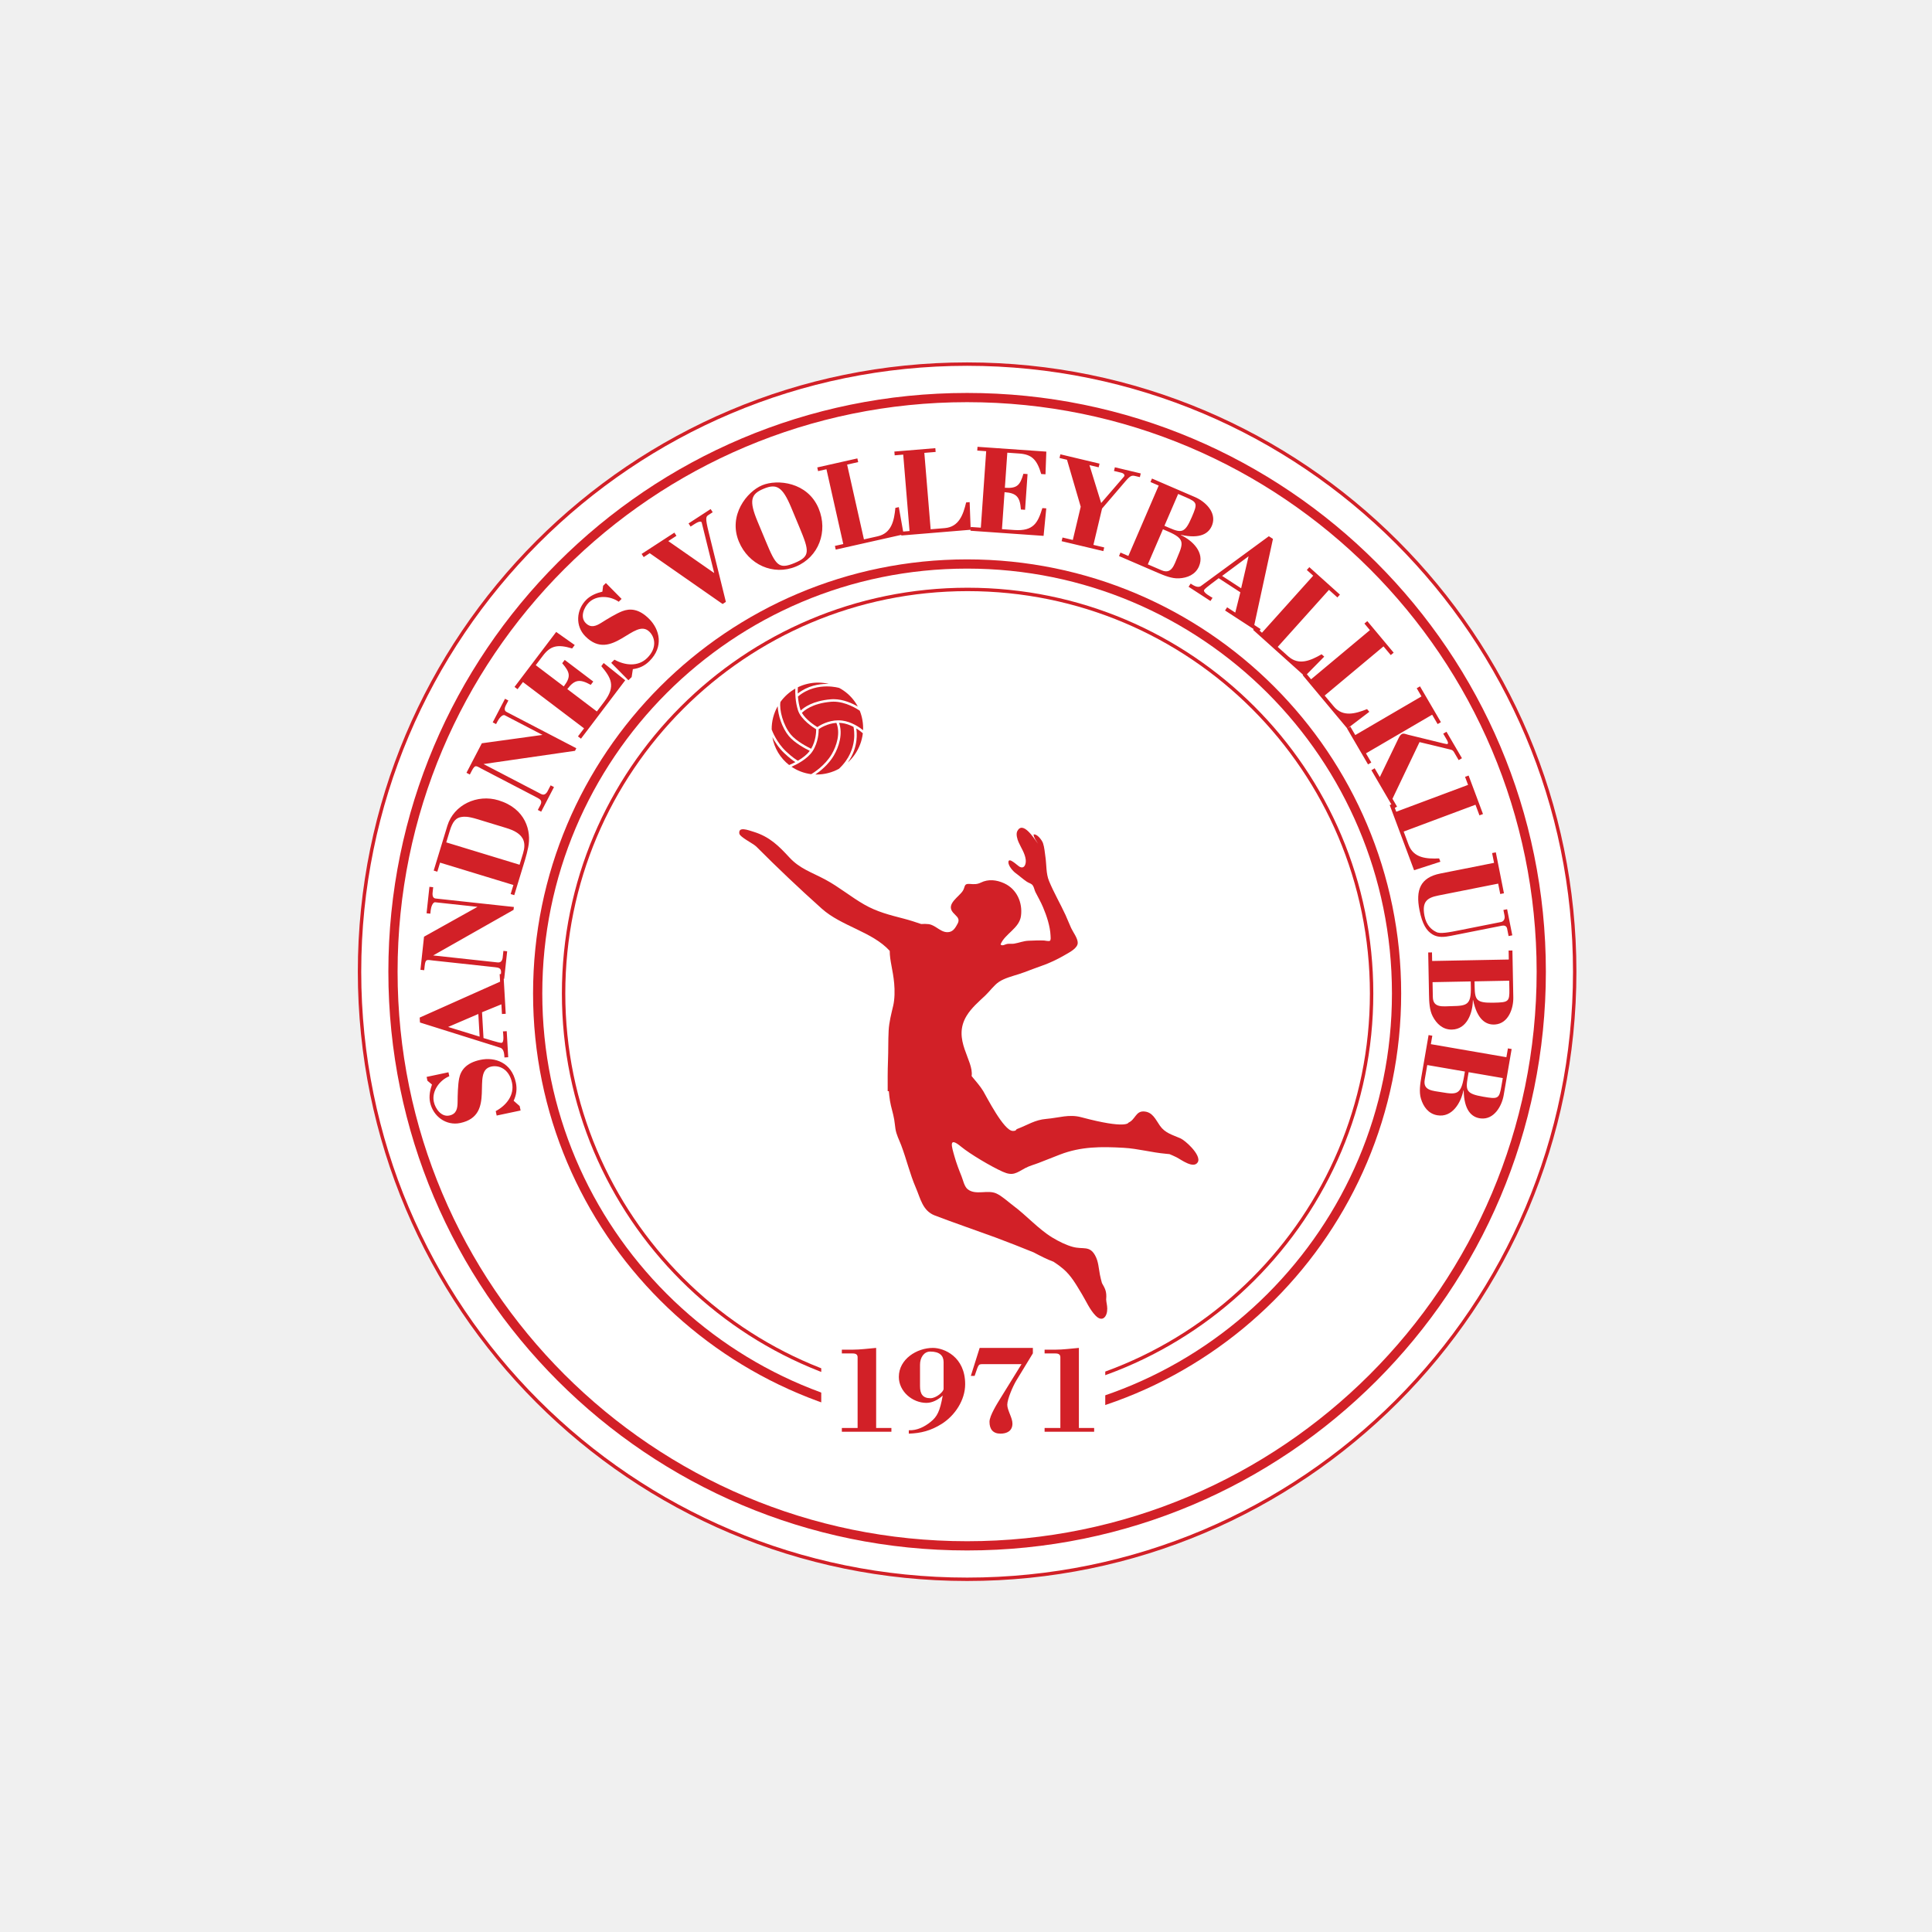
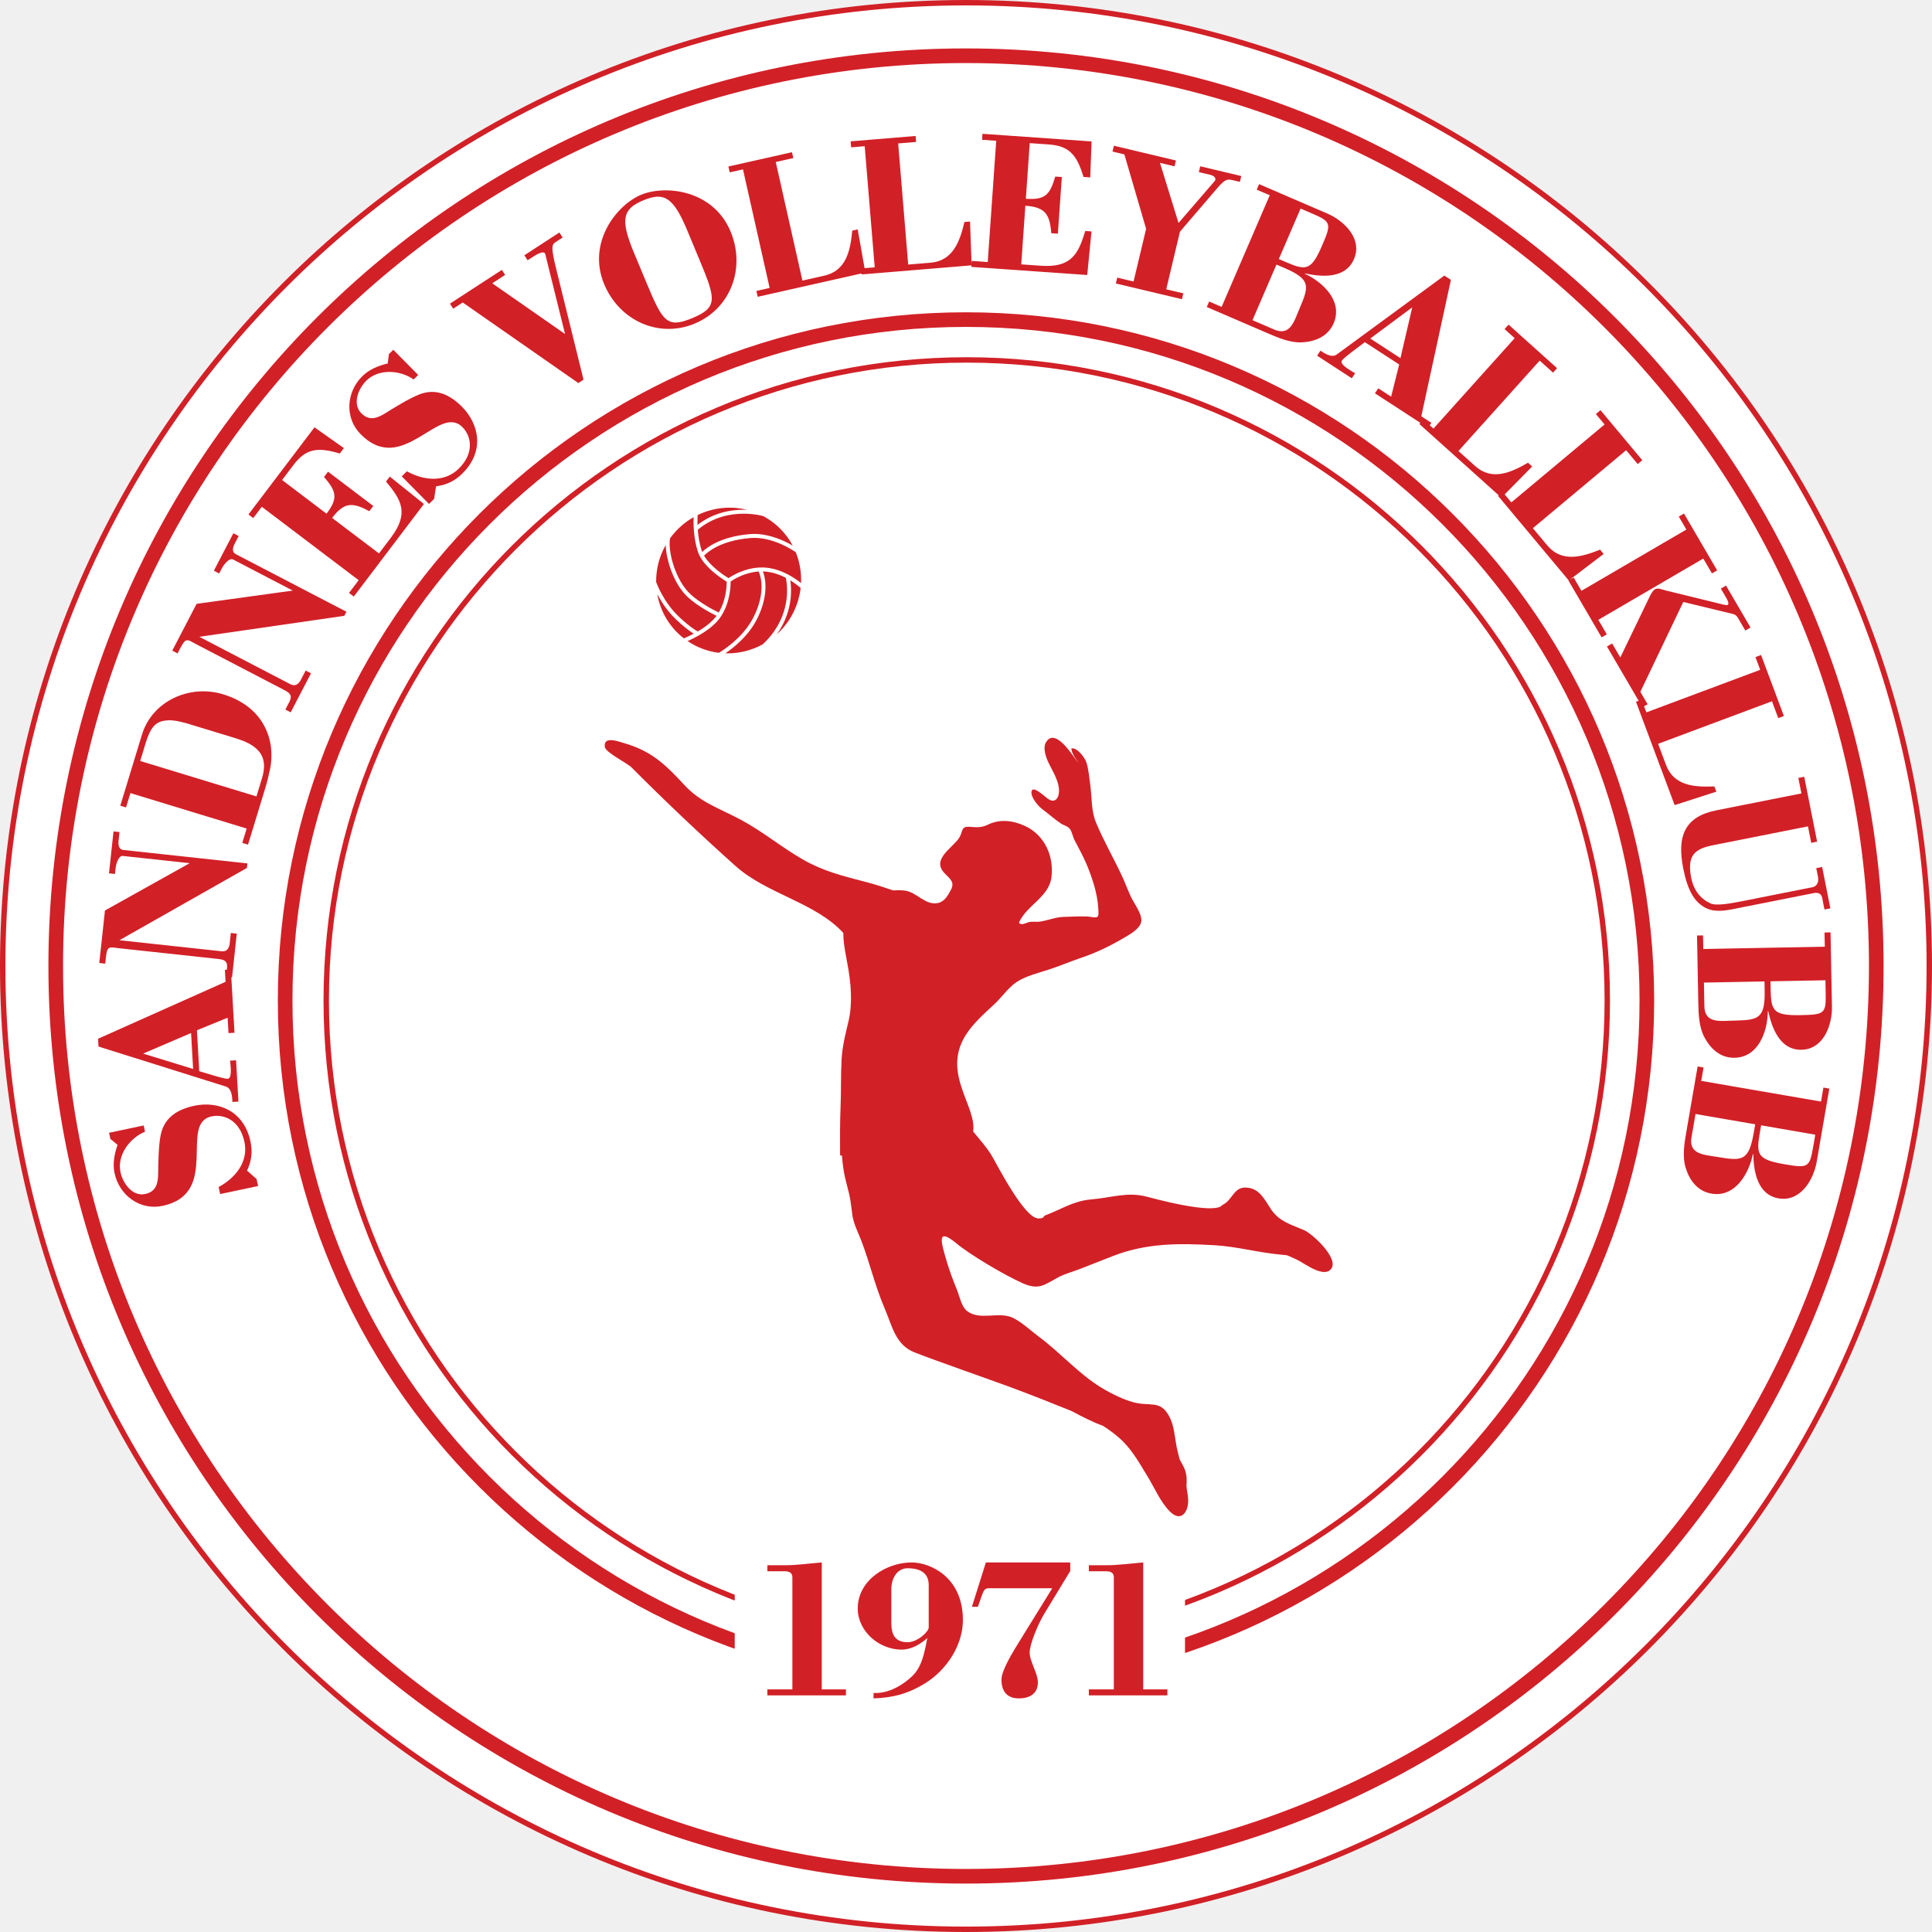
- <svg xmlns="http://www.w3.org/2000/svg" version="1.1" id="svg62" xml:space="preserve" width="755.907" height="755.907" viewBox="0 0 755.907 755.907">
+ <svg xmlns="http://www.w3.org/2000/svg" version="1.1" id="svg62" xml:space="preserve" width="476.778" height="476.78" viewBox="0 0 476.778 476.78">
  <defs id="defs66">
    <clipPath clipPathUnits="userSpaceOnUse" id="clipPath78">
      <path d="M 105,103 H 462.584 V 460.585 H 105 Z" id="path76" />
    </clipPath>
    <clipPath clipPathUnits="userSpaceOnUse" id="clipPath152">
      <path d="M 105,103 H 462.584 V 460.585 H 105 Z" id="path150" />
    </clipPath>
  </defs>
-   <g id="g70" transform="matrix(1.333333,0,0,-1.333333,0,755.9067)">
+   <g id="g70" transform="matrix(1.333333,0,0,-1.333333,-140.0007,614.1133)">
    <g id="g72">
      <g id="g74" clip-path="url(#clipPath78)">
        <g id="g80" transform="translate(283.7925,103.5)">
          <path d="m 0,0 c 98.468,0 178.292,79.824 178.292,178.292 0,98.469 -79.824,178.293 -178.292,178.293 -98.468,0 -178.292,-79.824 -178.292,-178.293 C -178.292,79.824 -98.468,0 0,0" style="fill:#ffffff;fill-opacity:1;fill-rule:nonzero;stroke:none" id="path82" />
        </g>
        <g id="g84" transform="translate(283.7925,103.5)">
          <path d="m 0,0 c 98.468,0 178.292,79.824 178.292,178.292 0,98.469 -79.824,178.293 -178.292,178.293 -98.468,0 -178.292,-79.824 -178.292,-178.293 C -178.292,79.824 -98.468,0 0,0 Z" style="fill:none;stroke:#d22027;stroke-width:1;stroke-linecap:butt;stroke-linejoin:miter;stroke-miterlimit:4;stroke-dasharray:none;stroke-opacity:1" id="path86" />
        </g>
        <g id="g88" transform="translate(283.7925,113.3149)">
          <path d="m 0,0 c 93.048,0 168.478,75.43 168.478,168.478 0,93.047 -75.43,168.477 -168.478,168.477 -93.048,0 -168.478,-75.43 -168.478,-168.477 C -168.478,75.43 -93.048,0 0,0" style="fill:#ffffff;fill-opacity:1;fill-rule:nonzero;stroke:none" id="path90" />
        </g>
        <g id="g92" transform="translate(283.7925,113.3149)">
          <path d="m 0,0 c 93.048,0 168.478,75.43 168.478,168.478 0,93.047 -75.43,168.477 -168.478,168.477 -93.048,0 -168.478,-75.43 -168.478,-168.477 C -168.478,75.43 -93.048,0 0,0 Z" style="fill:none;stroke:#d22027;stroke-width:2.706;stroke-linecap:butt;stroke-linejoin:miter;stroke-miterlimit:4;stroke-dasharray:none;stroke-opacity:1" id="path94" />
        </g>
        <g id="g96" transform="translate(283.7925,149.3979)">
          <path d="m 0,0 c 69.597,0 126.017,56.42 126.017,126.017 0,69.597 -56.42,126.016 -126.017,126.016 -69.597,0 -126.017,-56.419 -126.017,-126.016 C -126.017,56.42 -69.597,0 0,0 Z" style="fill:none;stroke:#d22027;stroke-width:2.706;stroke-linecap:butt;stroke-linejoin:miter;stroke-miterlimit:4;stroke-dasharray:none;stroke-opacity:1" id="path98" />
        </g>
        <g id="g100" transform="translate(283.9342,156.8622)">
          <path d="m 0,0 c 65.475,0 118.552,53.078 118.552,118.552 0,65.475 -53.077,118.553 -118.552,118.553 -65.475,0 -118.552,-53.078 -118.552,-118.553 C -118.552,53.078 -65.475,0 0,0 Z" style="fill:none;stroke:#d22027;stroke-width:1;stroke-linecap:butt;stroke-linejoin:miter;stroke-miterlimit:4;stroke-dasharray:none;stroke-opacity:1" id="path102" />
        </g>
        <g id="g104" transform="translate(230.6339,346.4615)">
          <path d="M 0,0 C 1.914,-1.807 3.12,-2.546 3.505,-2.756 5.049,-1.859 6.241,-0.865 6.99,0.14 5.876,0.68 2.536,2.42 0.833,4.488 -1.165,6.912 -2.338,10.642 -2.421,13.24 -3.604,11.155 -4.214,8.815 -4.19,6.404 -4.044,5.996 -2.762,2.616 0,0" style="fill:#d22027;fill-opacity:1;fill-rule:nonzero;stroke:none" id="path106" />
        </g>
        <g id="g108" transform="translate(230.1282,345.9318)">
          <path d="m 0,0 c -1.635,1.55 -2.767,3.333 -3.477,4.694 0.571,-3.248 2.303,-6.16 4.915,-8.187 0.32,0.13 1.006,0.419 1.831,0.856 C 2.651,-2.249 1.544,-1.46 0,0" style="fill:#d22027;fill-opacity:1;fill-rule:nonzero;stroke:none" id="path110" />
        </g>
        <g id="g112" transform="translate(242.6249,366.2424)">
          <path d="m 0,0 c 0.213,0 0.418,-0.005 0.617,-0.013 -1.041,0.262 -2.113,0.394 -3.212,0.394 -2.029,0 -4.067,-0.472 -5.904,-1.365 C -8.518,-1.297 -8.55,-1.948 -8.521,-2.81 -5.553,-0.5 -2.277,0 0,0" style="fill:#d22027;fill-opacity:1;fill-rule:nonzero;stroke:none" id="path114" />
        </g>
        <g id="g116" transform="translate(238.0287,347.2157)">
          <path d="M 0,0 C 1.411,2.381 1.477,4.991 1.467,5.711 0.599,6.236 -2.985,8.533 -3.868,11.283 -4.681,13.818 -4.7,16.455 -4.654,17.647 -6.365,16.678 -7.862,15.33 -9.015,13.731 -9.41,11.423 -8.217,6.894 -5.995,4.2 -4.34,2.186 -0.997,0.482 0,0" style="fill:#d22027;fill-opacity:1;fill-rule:nonzero;stroke:none" id="path118" />
        </g>
        <g id="g120" transform="translate(244.0576,345.6099)">
          <path d="M 0,0 C 1.481,2.515 2.6,6.228 1.373,9.197 -1.235,9.027 -3.274,7.733 -3.831,7.348 -3.819,6.557 -3.893,3.568 -5.58,0.938 c -1.529,-2.386 -4.818,-4.004 -6.218,-4.611 1.73,-1.174 3.728,-1.925 5.792,-2.179 C -5.32,-5.445 -1.972,-3.345 0,0" style="fill:#d22027;fill-opacity:1;fill-rule:nonzero;stroke:none" id="path122" />
        </g>
        <g id="g124" transform="translate(234.1506,362.5319)">
          <path d="m 0,0 c 0.106,-1.392 0.343,-2.674 0.708,-3.81 0.032,-0.097 0.066,-0.193 0.108,-0.295 0.909,0.884 3.499,2.852 8.826,3.303 0.261,0.024 0.527,0.034 0.795,0.034 2.926,0 5.647,-1.298 7.128,-2.161 -0.99,1.858 -2.414,3.464 -4.165,4.674 -0.403,0.277 -0.824,0.535 -1.262,0.768 l -0.07,0.023 C 12.056,2.54 10.584,2.977 8.474,2.977 6.206,2.977 2.907,2.457 0,0" style="fill:#d22027;fill-opacity:1;fill-rule:nonzero;stroke:none" id="path126" />
        </g>
        <g id="g128" transform="translate(252.2854,358.3802)">
          <path d="m 0,0 c -0.639,0.441 -4.014,2.653 -7.698,2.653 -0.247,0 -0.494,-0.011 -0.733,-0.03 -5.549,-0.472 -7.971,-2.661 -8.542,-3.265 1.207,-2.046 3.787,-3.713 4.525,-4.162 0.686,0.468 3.13,1.979 6.155,1.979 0.378,0 0.753,-0.024 1.125,-0.069 C -2.376,-3.25 -0.045,-4.893 0.976,-5.72 1.02,-4.725 0.957,-3.722 0.781,-2.732 0.616,-1.794 0.353,-0.876 0,0" style="fill:#d22027;fill-opacity:1;fill-rule:nonzero;stroke:none" id="path130" />
        </g>
        <g id="g132" transform="translate(250.452,353.6375)">
          <path d="m 0,0 c -1.161,0.601 -2.313,0.981 -3.429,1.123 -0.264,0.033 -0.538,0.054 -0.816,0.06 1.164,-3.17 0.007,-6.99 -1.52,-9.582 -1.597,-2.715 -4.038,-4.631 -5.423,-5.571 0.141,-0.005 0.278,-0.008 0.416,-0.008 2.257,0 4.502,0.576 6.493,1.668 3.153,2.937 4.137,6.169 4.408,8.365 C 0.37,-1.989 0.108,-0.5 0,0" style="fill:#d22027;fill-opacity:1;fill-rule:nonzero;stroke:none" id="path134" />
        </g>
        <g id="g136" transform="translate(251.3091,349.6051)">
          <path d="m 0,0 c -0.213,-1.71 -0.839,-4.053 -2.532,-6.425 0.775,0.703 1.467,1.491 2.07,2.366 1.284,1.857 2.091,4.004 2.344,6.214 C 1.618,2.391 0.935,2.972 -0.033,3.563 0.081,2.791 0.185,1.518 0,0" style="fill:#d22027;fill-opacity:1;fill-rule:nonzero;stroke:none" id="path138" />
        </g>
        <g id="g140" transform="translate(349.6733,230.187)">
          <path d="M 0,0 C -1.181,1.293 -2.583,2.404 -3.313,2.721 -5.715,3.76 -7.796,4.272 -9.296,6.4 c -1.304,1.852 -2.159,4.106 -4.791,4.199 -2.311,0.085 -2.452,-2.406 -4.426,-3.273 -0.025,-0.012 -0.494,-2.001 -13.884,1.577 -3.587,0.959 -6.541,-0.182 -10.247,-0.492 -3.382,-0.282 -5.457,-1.792 -8.587,-2.97 -0.391,-0.145 -0.097,-0.575 -1.257,-0.559 -2.641,0.037 -7.699,10.073 -8.653,11.666 -0.853,1.424 -2.179,2.92 -3.415,4.424 0.684,4.647 -5.737,10.656 -1.488,17.666 1.441,2.37 3.531,4.122 5.522,6.008 1.294,1.225 2.487,2.95 3.945,3.948 1.635,1.116 4.06,1.721 5.948,2.324 2.065,0.661 4.06,1.538 6.085,2.213 2.687,0.898 5.284,2.15 7.72,3.583 1.151,0.676 3.386,1.835 3.402,3.349 0.016,1.349 -1.353,3.123 -1.915,4.317 -0.599,1.276 -1.079,2.594 -1.667,3.864 -1.543,3.343 -3.439,6.577 -4.838,9.975 -0.902,2.186 -0.72,4.711 -1.05,7.004 -0.185,1.295 -0.302,2.874 -0.722,4.111 -0.282,0.837 -1.723,2.793 -2.769,2.535 0.064,-0.888 0.82,-2.004 1.359,-2.695 -0.154,0.16 -0.283,0.31 -0.416,0.487 -0.86,1.147 -4.113,6.302 -5.712,3.203 -0.457,-0.889 -0.009,-2.383 0.374,-3.251 0.739,-1.677 1.854,-3.222 2.093,-5.096 0.169,-1.322 -0.412,-2.964 -1.918,-2.04 -0.657,0.402 -3.056,2.82 -3.163,1.316 -0.076,-1.064 1.305,-2.661 2.094,-3.234 1.115,-0.809 2.184,-1.797 3.331,-2.561 0.661,-0.443 1.318,-0.457 1.762,-1.135 0.361,-0.552 0.461,-1.328 0.763,-1.921 0.759,-1.481 1.576,-2.905 2.219,-4.431 1.07,-2.537 2.07,-5.534 2.201,-8.305 0.019,-0.397 0.145,-1.268 -0.193,-1.527 -0.279,-0.211 -1.381,0.064 -1.719,0.08 -1.499,0.07 -3.002,-0.022 -4.5,-0.066 -1.536,-0.049 -2.807,-0.615 -4.289,-0.863 -0.671,-0.113 -1.375,0.04 -2.047,-0.08 -0.575,-0.101 -1.444,-0.745 -1.928,-0.136 1.271,3.124 5.515,4.707 5.996,8.348 0.523,3.952 -1.242,7.897 -4.923,9.579 -2.253,1.031 -4.65,1.297 -6.848,0.214 -1.144,-0.562 -2.07,-0.49 -3.273,-0.393 -1.732,0.14 -1.293,-0.772 -1.951,-1.911 -1.07,-1.858 -5.134,-3.943 -2.948,-6.482 0.837,-0.975 1.893,-1.551 1.565,-2.737 -0.045,-0.164 -0.117,-0.343 -0.221,-0.534 -0.57,-1.054 -1.174,-2.175 -2.388,-2.431 -2.374,-0.501 -3.908,2.013 -6.12,2.294 -0.688,0.089 -1.42,0.085 -2.17,0.033 -1.672,0.574 -3.352,1.121 -5.092,1.572 -4.275,1.107 -7.857,2 -11.598,4.134 -3.97,2.269 -7.416,5.176 -11.438,7.332 -4.106,2.199 -7.49,3.186 -10.564,6.513 -3.011,3.256 -5.707,6.041 -10.482,7.512 -1.661,0.512 -4.5,1.633 -4.2,-0.506 0.148,-1.045 4.089,-2.933 4.972,-3.82 6.206,-6.229 12.522,-12.224 19.233,-18.23 5.79,-5.18 14.825,-6.762 19.932,-12.377 -0.007,-2.911 0.95,-5.573 1.31,-9.569 0.183,-2.008 0.167,-4.59 -0.294,-6.543 -0.57,-2.419 -1.196,-4.793 -1.333,-7.29 -0.161,-2.955 -0.068,-5.915 -0.192,-8.866 -0.123,-3.002 -0.093,-5.906 -0.088,-8.916 0.104,0.002 0.226,-0.002 0.337,-0.002 0.082,-0.944 0.184,-1.887 0.336,-2.829 0.297,-1.864 0.933,-3.631 1.239,-5.49 0.148,-0.895 0.224,-1.772 0.356,-2.675 0.264,-1.775 1.057,-3.182 1.69,-4.849 1.6,-4.218 2.519,-8.354 4.302,-12.487 1.383,-3.208 1.976,-6.722 5.511,-8.113 3.754,-1.48 14.447,-5.214 17.731,-6.429 3.795,-1.406 7.567,-2.902 11.317,-4.42 1.906,-1.006 3.855,-2.024 5.849,-2.754 1.025,-0.652 2,-1.373 2.877,-2.126 2.365,-2.029 3.793,-4.656 5.419,-7.328 1.257,-2.064 2.322,-4.606 4.048,-6.367 2.074,-2.11 3.463,-0.159 3.414,2.084 -0.021,1.06 -0.241,1.587 -0.317,2.656 0.229,2.439 -0.399,3.312 -1.183,4.73 -0.023,0.043 -0.041,0.091 -0.064,0.134 -0.225,0.809 -0.433,1.622 -0.593,2.443 -0.368,1.95 -0.422,3.858 -1.403,5.635 -1.646,2.976 -3.502,1.672 -6.578,2.508 -1.85,0.505 -4.052,1.557 -6.026,2.762 -4.021,2.451 -7.601,6.505 -11.434,9.344 -1.498,1.107 -3.253,2.794 -4.94,3.561 -2.601,1.183 -6.049,-0.632 -8.411,1.241 -1.014,0.805 -1.344,2.659 -1.82,3.834 -0.777,1.92 -1.5,3.816 -2.064,5.812 -0.806,2.871 -1.86,6.005 1.964,2.834 2.533,-2.093 8.691,-5.765 12.164,-7.325 3.055,-1.372 4.019,-0.37 6.657,1.06 1.184,0.644 2.668,1.017 3.934,1.515 2.092,0.829 4.13,1.628 6.219,2.437 6.215,2.405 12.162,2.364 18.715,1.994 4.223,-0.239 8.222,-1.391 12.419,-1.754 0.28,-0.023 0.641,-0.063 1.041,-0.105 0.694,-0.297 1.396,-0.591 2.057,-0.928 1.325,-0.671 4.987,-3.48 6.221,-1.455 C 2.437,-3.256 1.367,-1.505 0,0" style="fill:#d22027;fill-opacity:1;fill-rule:nonzero;stroke:none" id="path142" />
        </g>
      </g>
    </g>
    <path d="m 241.489,138.65 h 82.339 v 37.268 h -82.339 z" style="fill:#ffffff;fill-opacity:1;fill-rule:nonzero;stroke:#ffffff;stroke-width:1;stroke-linecap:butt;stroke-linejoin:miter;stroke-miterlimit:4;stroke-dasharray:none;stroke-opacity:1" id="path144" />
    <g id="g146">
      <g id="g148" clip-path="url(#clipPath152)">
        <g id="g154" transform="translate(261.5745,146.7932)">
          <path d="m 0,0 v 1.11 h -4.477 v 23.495 c -2.294,-0.185 -4.588,-0.518 -6.882,-0.518 h -3.182 v -1.11 h 3.182 c 0.888,0 1.443,-0.296 1.443,-1.11 V 1.11 h -4.625 V 0 Z m 15.318,12.58 c 0,-0.814 -2.109,-2.738 -3.885,-2.738 -2.22,0 -3.034,1.258 -3.034,3.515 v 6.327 c 0,2.072 1.147,3.848 2.997,3.848 2.738,0 3.922,-1.184 3.922,-3.108 z M 5.106,-0.555 c 3.515,0.111 6.475,0.851 9.694,2.886 3.848,2.442 6.845,6.956 6.845,11.618 0,8.066 -6.179,10.656 -9.472,10.656 -4.699,0 -9.99,-3.293 -9.99,-8.51 0,-4.255 3.959,-7.622 8.103,-7.622 1.776,0 3.478,0.962 4.773,2.146 C 14.245,6.031 13.431,4.44 11.544,2.923 9.731,1.443 7.511,0.333 5.106,0.444 Z m 36.407,25.16 H 25.899 l -2.59,-8.214 h 1.11 c 1.295,3.7 0.962,3.441 2.923,3.441 H 38.183 L 32.078,9.953 c -0.925,-1.517 -3.293,-5.217 -3.293,-7.03 0,-2.183 1.036,-3.478 3.219,-3.478 1.887,0 3.515,0.777 3.515,2.96 0,0.851 -0.37,1.813 -0.74,2.738 -0.37,0.962 -0.777,1.924 -0.777,2.775 0,1.665 1.702,5.55 2.627,7.067 l 4.884,8.029 z M 59.495,0 V 1.11 H 55.018 V 24.605 C 52.724,24.42 50.43,24.087 48.136,24.087 h -3.182 v -1.11 h 3.182 c 0.888,0 1.443,-0.296 1.443,-1.11 V 1.11 H 44.954 V 0 Z" style="fill:#d22027;fill-opacity:1;fill-rule:nonzero;stroke:none" id="path156" />
        </g>
        <g id="g158" transform="translate(126.7592,248.6829)">
          <path d="m 0,0 c -0.591,-1.676 -0.926,-3.486 -0.558,-5.224 0.873,-4.126 4.722,-6.942 8.849,-6.069 5.466,1.157 6.17,4.975 6.332,8.678 0.169,3.666 -0.321,7.231 2.792,7.89 2.28,0.483 5.218,-0.71 6.069,-4.728 0.774,-3.656 -1.652,-6.666 -4.776,-8.348 l 0.276,-1.303 7.023,1.486 -0.276,1.303 -1.767,1.555 c 0.837,1.766 1.043,3.473 0.644,5.356 C 23.359,6.496 18.435,8.139 14.2,7.242 10.001,6.353 8.458,4.173 7.977,1.802 7.605,-0.016 7.525,-3.21 7.518,-5.14 7.495,-6.998 7.238,-8.641 5.102,-9.093 2.713,-9.599 0.965,-7.057 0.543,-5.066 -0.124,-1.917 2.228,1.266 5.081,2.437 L 4.836,3.596 -1.571,2.239 -1.333,1.117 Z m 21.935,15.657 -1.108,-0.063 c 0.03,-0.517 0.486,-3.308 -0.438,-3.361 -0.332,-0.019 -1.422,0.252 -2.554,0.595 l -2.714,0.809 -0.434,7.572 5.686,2.327 0.162,-2.845 1.109,0.064 -0.67,11.71 -1.109,-0.064 0.127,-2.216 -23.597,-10.541 0.082,-1.441 23.549,-7.399 c 1.132,-0.343 1.188,-1.97 1.239,-2.857 l 1.108,0.064 z m -17.193,1.24 8.863,3.805 0.38,-6.649 z M 1.078,54.585 c -0.736,0.08 -1.003,0.704 -0.888,1.771 l 0.167,1.545 -1.103,0.119 -0.841,-7.761 1.104,-0.12 0.112,1.03 c 0.099,0.92 0.593,2.392 1.329,2.313 l 12.397,-1.342 -15.686,-8.76 -1.052,-9.711 1.104,-0.12 0.131,1.214 c 0.239,2.207 0.682,1.824 2.484,1.629 l 18.172,-1.967 c 1.067,-0.115 1.831,-0.273 1.769,-1.531 l -0.191,-1.766 1.104,-0.119 0.876,8.092 -1.104,0.12 -0.227,-2.097 C 20.562,36.212 20.139,35.737 19.219,35.837 L 0.348,37.88 23.94,51.254 24.032,52.1 Z m 22.817,3.965 -0.81,-2.654 1.062,-0.324 3.173,10.405 c 0.367,1.204 0.663,2.429 0.913,3.629 0.989,4.766 -0.715,11.358 -8.713,13.797 -6.229,1.899 -13.122,-1.299 -15,-7.457 L 0.506,62.781 1.567,62.457 2.377,65.111 Z M 4.19,71.057 5.215,74.419 c 0.863,2.832 1.842,3.887 3.534,4.106 0.688,0.1 1.727,0.208 4.523,-0.644 l 8.317,-2.536 c 1.309,-0.399 2.456,-0.826 3.385,-1.458 1.798,-1.206 2.698,-2.95 1.759,-6.029 l -1.025,-3.362 z m 17.691,38.281 c -0.656,0.342 -0.678,1.02 -0.183,1.972 l 0.718,1.379 -0.985,0.512 -3.605,-6.925 0.985,-0.512 0.478,0.919 c 0.427,0.82 1.423,2.012 2.08,1.67 l 11.06,-5.758 -17.798,-2.456 -4.51,-8.664 0.984,-0.513 0.564,1.083 c 1.025,1.97 1.298,1.452 2.906,0.615 l 16.213,-8.44 c 0.952,-0.496 1.607,-0.92 1.091,-2.07 l -0.82,-1.576 0.985,-0.512 3.759,7.22 -0.985,0.513 -0.974,-1.871 c -0.493,-0.786 -1.06,-1.075 -1.88,-0.648 l -16.837,8.765 26.84,3.881 0.393,0.755 z m 34.826,9.284 -6.324,5.071 -0.693,-0.915 c 2.818,-3.388 4.345,-5.845 0.881,-10.416 l -2.189,-2.89 -8.671,6.569 c 2.19,2.891 3.737,2.972 6.881,1.24 l 0.738,0.973 -8.376,6.346 -0.737,-0.974 c 2.266,-2.645 2.652,-3.912 0.462,-6.802 l -8.228,6.234 2.101,2.772 c 2.234,2.949 4.309,3.42 8.579,2.133 l 0.76,1.003 -5.442,3.845 -12.223,-16.131 0.885,-0.671 1.586,2.094 17.931,-13.585 -1.788,-2.36 0.885,-0.67 z m -6.704,26.007 c -1.729,-0.408 -3.434,-1.104 -4.697,-2.353 -3.001,-2.965 -3.291,-7.725 -0.326,-10.725 3.927,-3.974 7.52,-2.504 10.723,-0.639 3.177,1.839 5.912,4.177 8.149,1.914 1.638,-1.658 2.221,-4.775 -0.7,-7.662 -2.658,-2.627 -6.502,-2.211 -9.605,-0.492 l -0.947,-0.937 5.045,-5.105 0.947,0.936 0.354,2.326 c 1.938,0.25 3.486,1 4.855,2.352 4.289,4.239 3.011,9.27 -0.032,12.35 -3.016,3.053 -5.684,3.173 -7.94,2.297 -1.73,-0.67 -4.461,-2.328 -6.09,-3.365 -1.575,-0.985 -3.097,-1.656 -4.631,-0.103 -1.717,1.737 -0.522,4.581 0.925,6.012 2.29,2.262 6.239,2.003 8.766,0.235 l 0.843,0.833 -4.604,4.658 -0.816,-0.806 z m 12.12,10.139 1.768,1.149 21.391,-14.91 0.962,0.625 -5.051,20.46 c -1.02,4.148 -0.83,4.536 -0.086,5.02 l 1.272,0.827 -0.605,0.93 -6.483,-4.215 0.605,-0.931 1.054,0.686 c 1.737,1.129 2.144,0.776 2.212,0.467 l 3.659,-14.789 -13.47,9.38 2.388,1.553 -0.605,0.931 -9.616,-6.253 z m 33.428,10.423 c -2.589,6.216 -1.997,8.066 1.76,9.631 3.757,1.565 5.522,0.697 8.111,-5.52 l 2.389,-5.738 c 2.959,-7.105 3.255,-8.585 -1.424,-10.534 -4.68,-1.948 -5.488,-0.682 -8.447,6.423 z m 1.333,10.656 c -4.44,-1.85 -10.045,-8.793 -6.816,-16.547 2.802,-6.728 10.085,-10.068 16.745,-7.294 6.695,2.788 9.454,10.31 6.652,17.039 -3.229,7.753 -12.106,8.665 -16.581,6.802 m 41.523,-14.398 -1.416,7.987 -1.011,-0.227 c -0.348,-3.681 -1.101,-7.416 -5.18,-8.333 l -4.043,-0.909 -4.935,21.948 3.249,0.731 -0.244,1.083 -11.768,-2.646 0.244,-1.083 2.454,0.552 4.935,-21.948 -2.455,-0.552 0.244,-1.083 z m 19.671,1.344 -0.299,8.106 -1.033,-0.086 c -0.853,-3.597 -2.115,-7.191 -6.282,-7.536 l -4.13,-0.342 -1.854,22.42 3.319,0.274 -0.092,1.107 -12.021,-0.995 0.092,-1.106 2.507,0.207 1.854,-22.419 -2.507,-0.207 0.091,-1.107 z m 21.395,-1.789 0.787,8.068 -1.145,0.08 c -1.296,-4.212 -2.518,-6.834 -8.239,-6.434 l -3.617,0.253 0.759,10.852 c 3.617,-0.253 4.531,-1.504 4.8,-5.084 l 1.218,-0.085 0.734,10.482 -1.218,0.086 c -0.976,-3.344 -1.826,-4.361 -5.443,-4.108 l 0.72,10.298 3.47,-0.242 c 3.691,-0.259 5.219,-1.738 6.478,-6.017 l 1.254,-0.088 0.244,6.659 -20.19,1.413 -0.077,-1.108 2.62,-0.183 -1.57,-22.441 -2.952,0.206 -0.078,-1.107 z m 4.678,22.847 2.195,-0.523 4.024,-13.775 -2.321,-9.754 -3.024,0.719 -0.257,-1.08 12.238,-2.912 0.257,1.079 -3.167,0.754 2.535,10.655 6.954,8.119 c 1.364,1.577 1.802,1.663 2.81,1.423 l 1.332,-0.317 0.257,1.08 -7.595,1.808 -0.257,-1.08 2.124,-0.506 c 0.756,-0.179 1.202,-0.704 0.785,-1.175 l -6.67,-7.731 -3.438,11.125 2.7,-0.642 0.257,1.08 -11.482,2.733 z m 25.908,-31.209 4.437,10.296 1.461,-0.63 c 4.825,-2.079 4.628,-3.283 2.857,-7.395 -1.04,-2.412 -1.721,-5.302 -4.745,-3.999 z m 8.903,20.66 2.243,-0.967 c 3.465,-1.493 3.47,-1.858 1.727,-5.901 -1.962,-4.553 -2.934,-4.658 -6.536,-3.106 l -1.461,0.629 z m -5.91,-23.158 c 1.835,-0.791 4.092,-1.723 6.157,-1.606 2.43,0.122 4.812,1.069 5.866,3.516 1.772,4.111 -1.991,7.626 -5.311,9.178 l 0.029,0.068 c 5.59,-1.24 8.236,0.319 9.179,2.975 1.299,3.67 -2.095,6.825 -5.052,8.099 l -12.64,5.447 -0.439,-1.02 2.412,-1.039 -8.902,-20.66 -2.311,0.996 -0.439,-1.019 z m 15.394,-8.255 0.605,0.931 c -0.434,0.282 -2.953,1.567 -2.449,2.342 0.181,0.279 1.046,0.997 1.992,1.706 l 2.259,1.709 6.359,-4.135 -1.492,-5.959 -2.389,1.553 -0.605,-0.93 9.833,-6.394 0.605,0.93 -1.861,1.211 5.478,25.257 -1.209,0.787 -19.907,-14.596 c -0.946,-0.709 -2.291,0.21 -3.035,0.694 l -0.605,-0.931 z m 11.179,13.121 -2.181,-9.395 -5.583,3.631 z m 16.51,-35.226 5.69,5.78 -0.77,0.693 c -3.203,-1.849 -6.683,-3.398 -9.793,-0.604 l -3.083,2.77 15.033,16.735 2.477,-2.225 0.742,0.826 -8.973,8.06 -0.742,-0.826 1.872,-1.681 -15.033,-16.736 -1.872,1.682 -0.742,-0.826 z m 12.465,-15.323 6.455,4.912 -0.664,0.795 c -3.433,-1.374 -7.098,-2.412 -9.779,0.796 l -2.658,3.18 17.262,14.426 2.136,-2.555 0.851,0.711 -7.734,9.256 -0.852,-0.712 1.613,-1.931 -17.262,-14.425 -1.613,1.93 -0.852,-0.711 z m 28.144,-1.5 0.914,-1.566 c 0.373,-0.639 0.695,-1.264 0.312,-1.488 -0.032,-0.019 -0.432,0.005 -0.988,0.151 l -10.548,2.583 c -0.607,0.16 -1.326,0.511 -1.869,0.194 -0.416,-0.243 -0.727,-0.81 -0.962,-1.289 l -5.466,-11.332 -1.511,2.588 -0.959,-0.559 6.566,-11.248 0.959,0.56 -1.343,2.3 7.942,16.632 9.029,-2.183 c 0.538,-0.115 0.815,-0.296 1.095,-0.775 l 1.362,-2.333 0.958,0.56 -4.533,7.765 z m -22.066,-9.025 0.959,0.56 -1.567,2.684 19.428,11.341 1.604,-2.748 0.959,0.56 -6.137,10.513 -0.958,-0.56 1.399,-2.397 -19.429,-11.341 -1.436,2.461 -0.958,-0.56 z m 13.513,-31.049 7.719,2.491 -0.363,0.971 c -3.694,-0.157 -7.496,0.081 -8.96,3.997 l -1.451,3.882 21.072,7.877 1.166,-3.119 1.04,0.389 -4.224,11.298 -1.04,-0.389 0.881,-2.356 -21.072,-7.878 -0.881,2.357 -1.039,-0.389 z m 22.897,5.031 0.57,-2.867 -15.75,-3.129 c -5.88,-1.167 -7.307,-4.808 -6.124,-10.76 0.821,-4.137 2.074,-6.076 3.829,-7.123 1.631,-0.997 3.547,-0.767 5.398,-0.399 l 14.916,2.962 c 0.725,0.145 1.4,-0.023 1.566,-0.858 l 0.432,-2.177 1.089,0.216 -1.521,7.657 -1.089,-0.216 0.325,-1.633 c 0.209,-1.052 -0.293,-1.756 -1.019,-1.9 l -12.193,-2.422 c -2.976,-0.591 -5.771,-1.146 -6.844,-0.492 -1.204,0.553 -2.9,1.876 -3.433,4.751 -0.778,4.108 0.725,5.274 4.064,5.937 l 17.565,3.489 0.605,-3.048 1.089,0.216 -2.386,12.012 z m -17.475,-37.878 11.209,0.214 0.03,-1.591 c 0.1,-5.253 -1.078,-5.571 -5.554,-5.657 -2.627,-0.05 -5.539,-0.623 -5.602,2.669 z m 22.491,0.429 0.047,-2.442 c 0.072,-3.773 -0.258,-3.927 -4.66,-4.011 -4.957,-0.095 -5.455,0.747 -5.529,4.668 l -0.031,1.591 z m -23.53,-4.186 c 0.038,-1.998 0.122,-4.439 1.082,-6.271 1.114,-2.162 2.961,-3.94 5.625,-3.889 4.476,0.085 6.122,4.964 6.164,8.629 l 0.073,0.001 c 1.18,-5.602 3.694,-7.368 6.502,-7.129 3.879,0.333 5.349,4.728 5.288,7.946 l -0.262,13.761 -1.11,-0.021 0.05,-2.626 -22.492,-0.429 -0.048,2.516 -1.11,-0.022 z m -0.517,-20.564 11.047,-1.907 -0.27,-1.568 c -0.894,-5.177 -2.111,-5.267 -6.523,-4.506 -2.589,0.447 -5.557,0.434 -4.997,3.679 z m 22.168,-3.827 -0.416,-2.406 c -0.642,-3.719 -0.995,-3.808 -5.334,-3.059 -4.886,0.843 -5.215,1.764 -4.548,5.628 l 0.271,1.568 z m -23.898,0.333 c -0.34,-1.968 -0.719,-4.381 -0.122,-6.362 0.686,-2.333 2.164,-4.428 4.79,-4.881 4.411,-0.762 6.949,3.719 7.682,7.309 l 0.073,-0.012 c 0.1,-5.725 2.235,-7.933 5.037,-8.229 3.873,-0.406 6.147,3.632 6.695,6.804 l 2.341,13.564 -1.094,0.189 -0.447,-2.589 -22.168,3.827 0.428,2.479 -1.094,0.189 z" style="fill:#d22027;fill-opacity:1;fill-rule:nonzero;stroke:none" id="path160" />
        </g>
      </g>
    </g>
  </g>
</svg>
